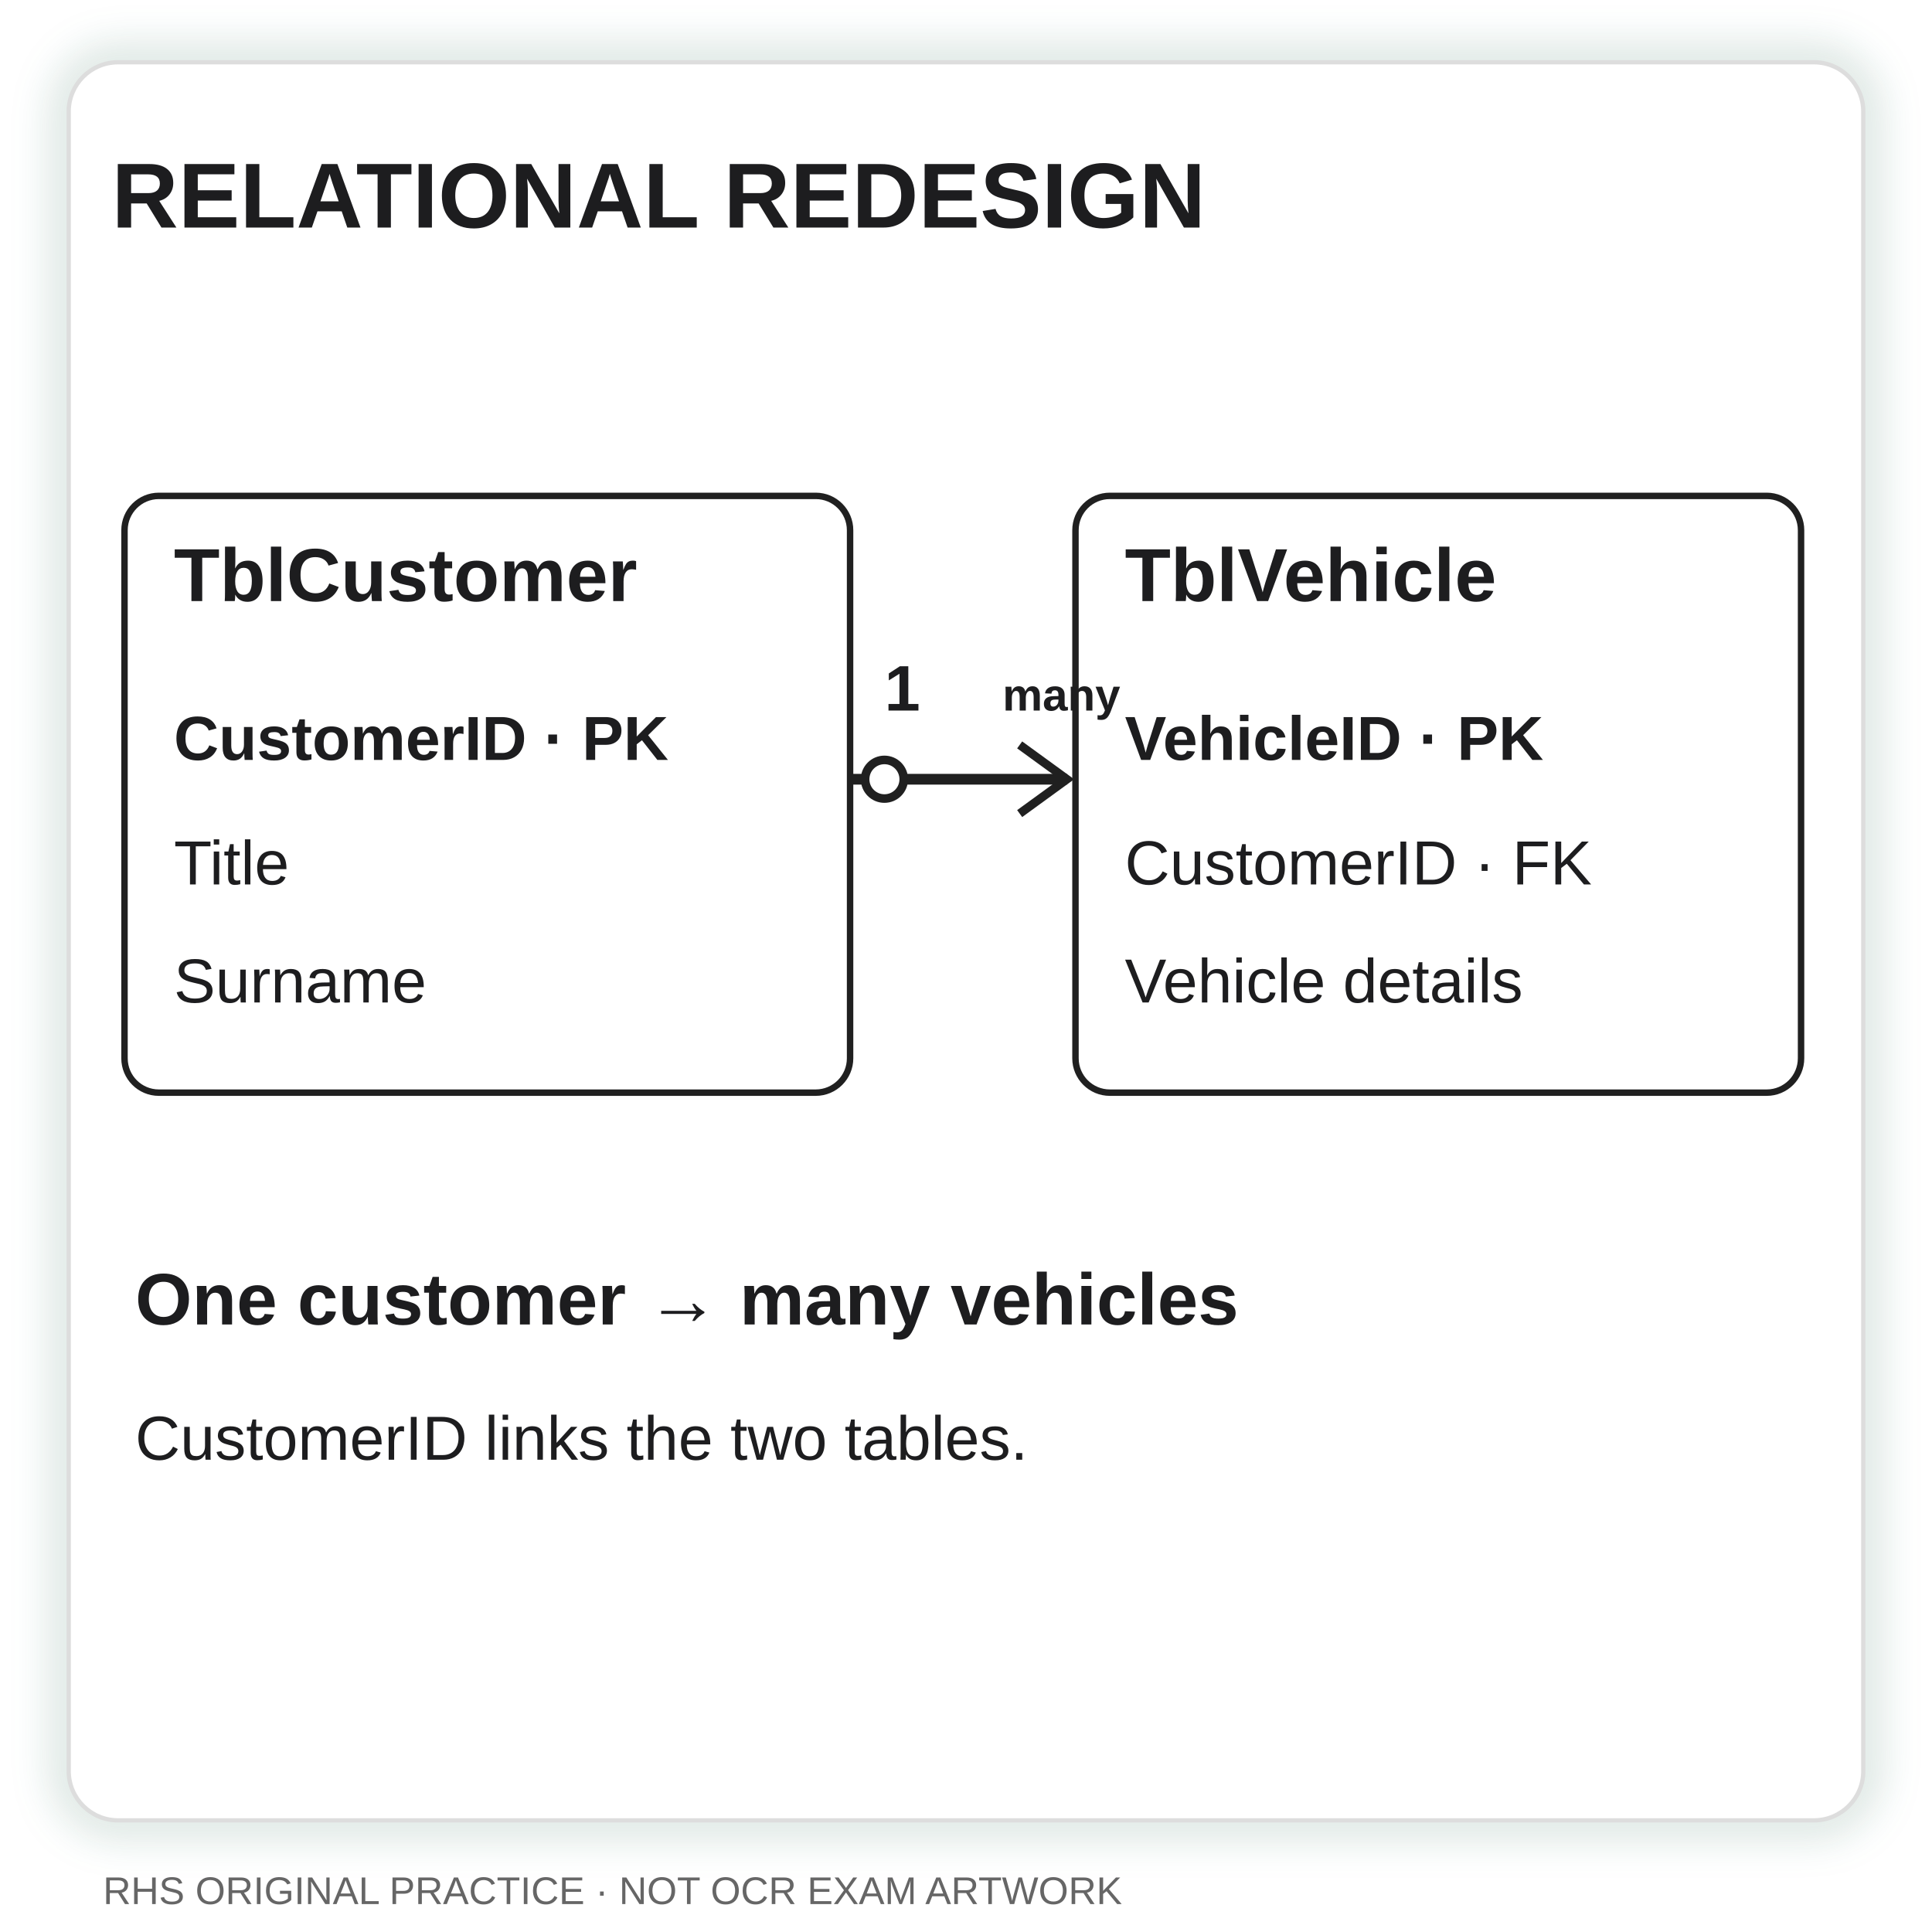
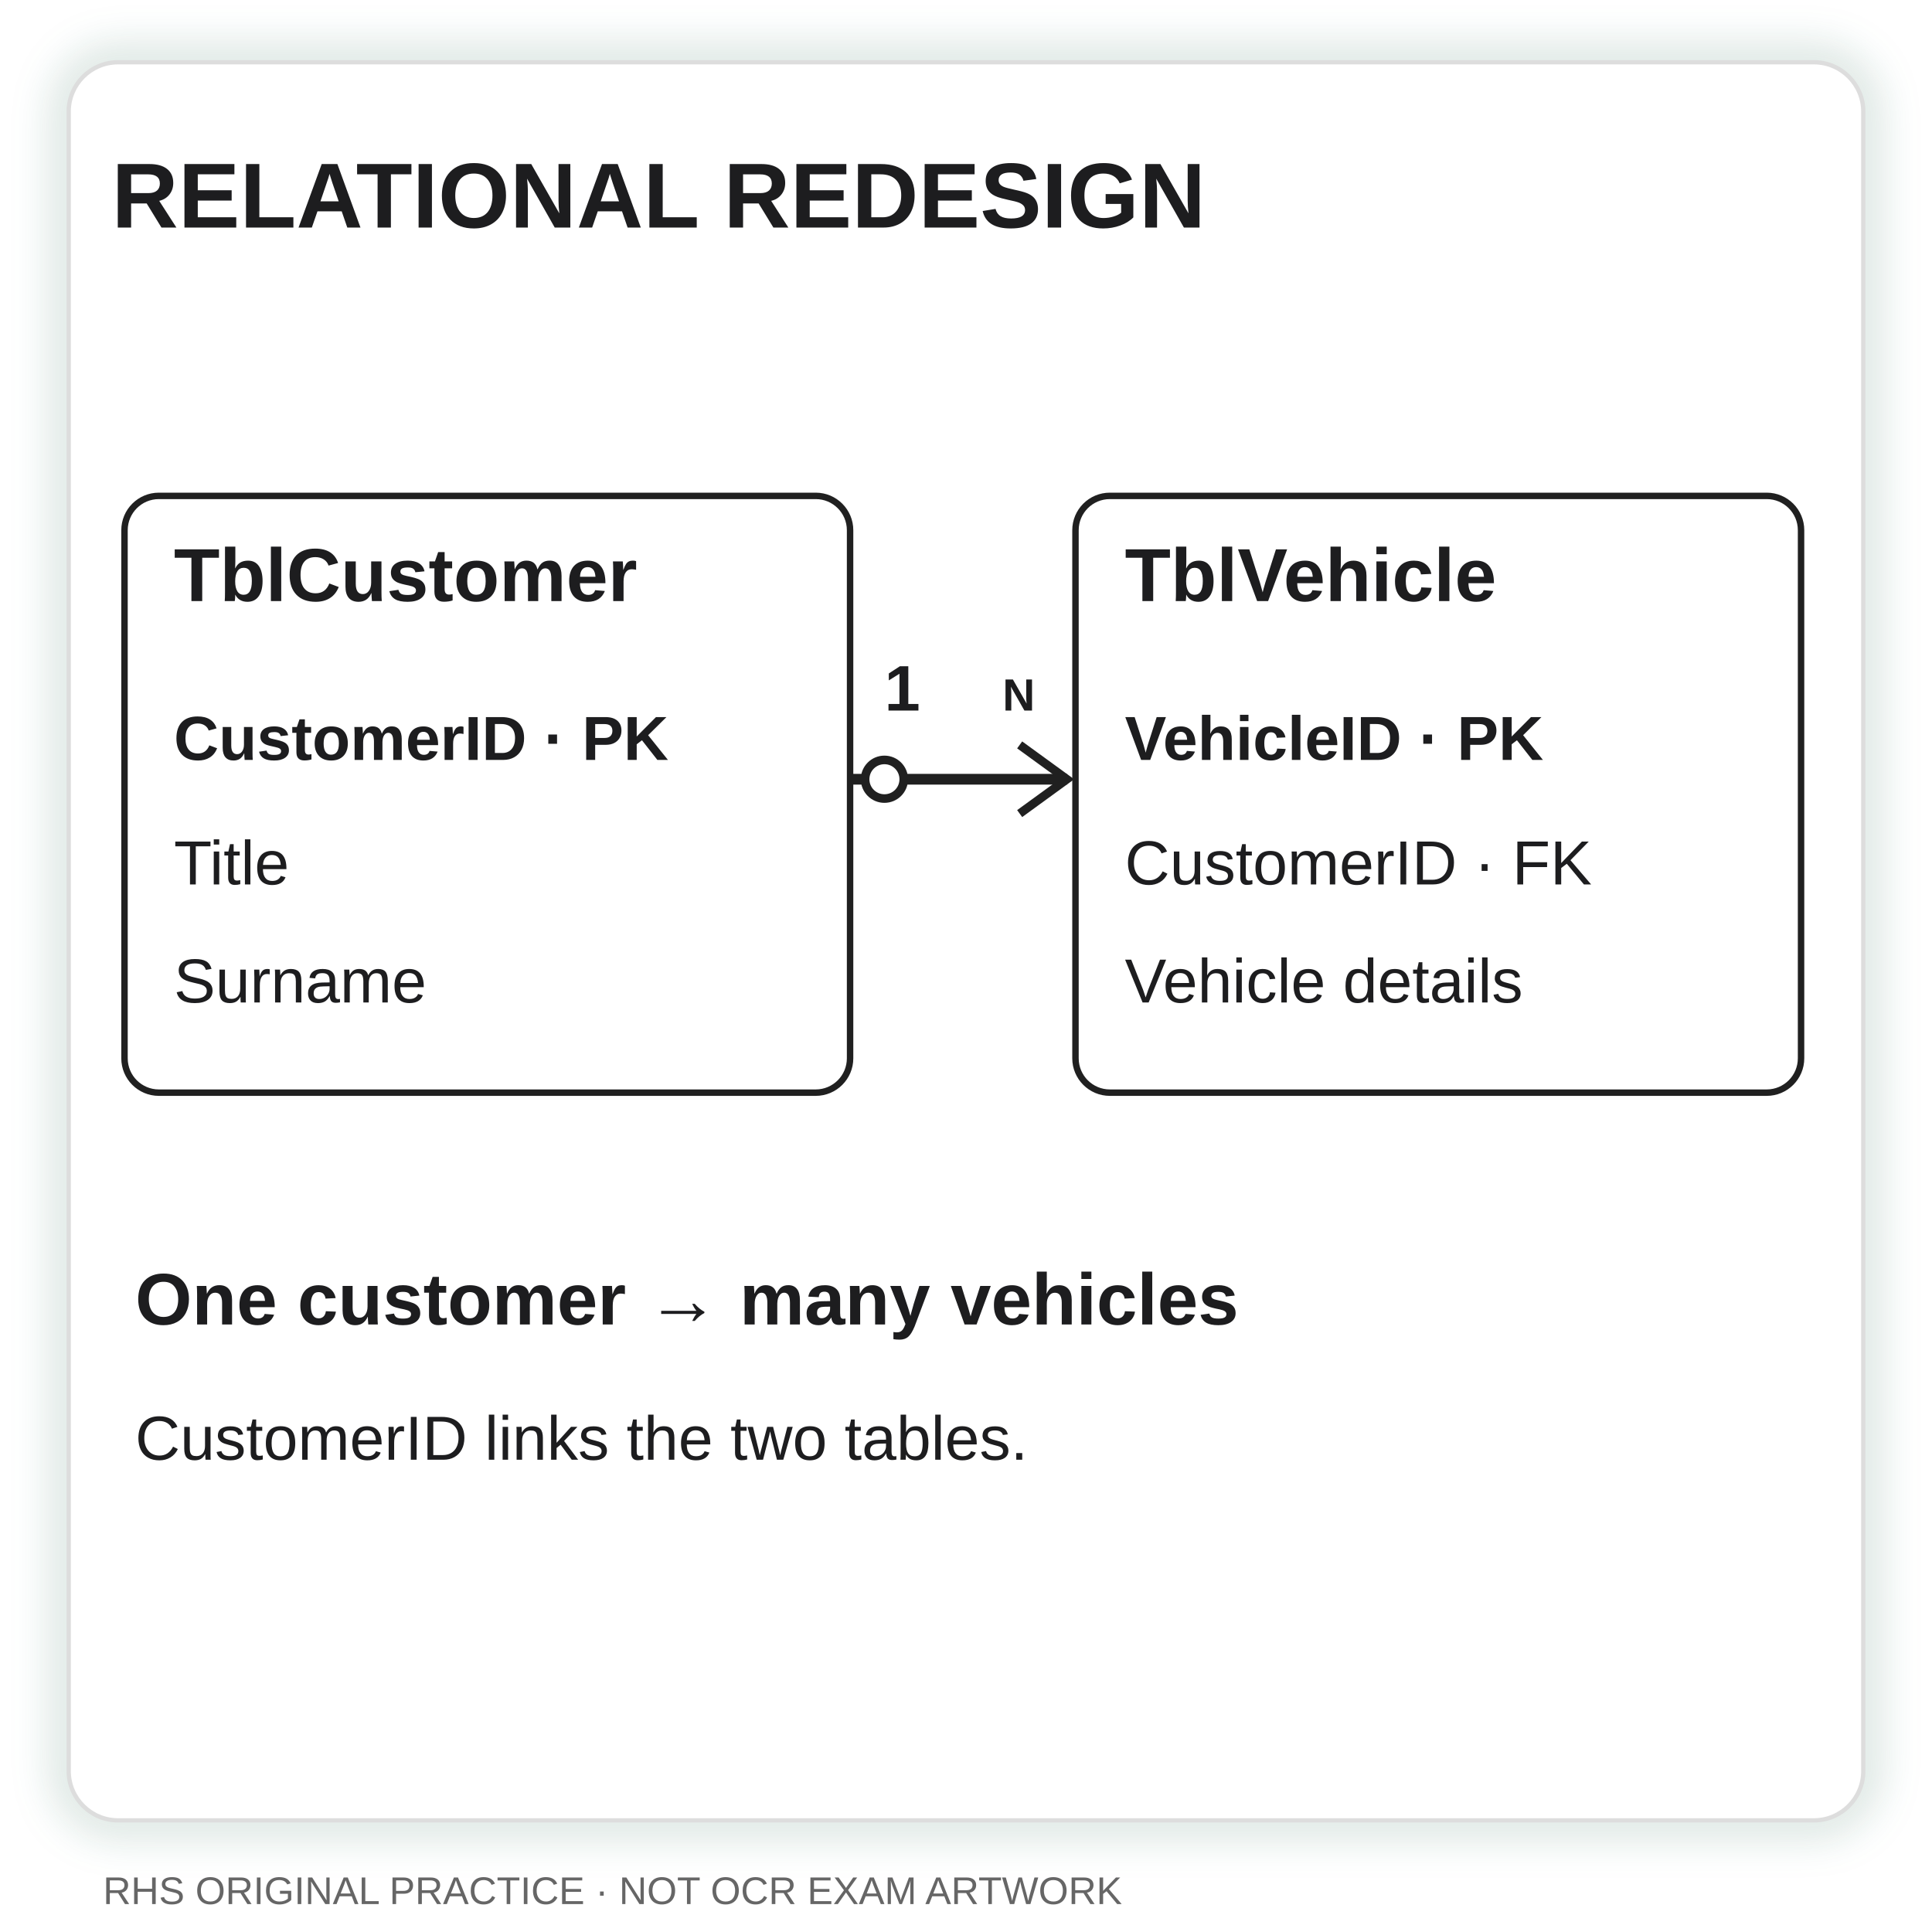
<svg xmlns="http://www.w3.org/2000/svg" viewBox="0 0 900 900" role="img" aria-labelledby="title desc">
  <defs>
    <filter id="glow" x="-70%" y="-70%" width="240%" height="240%">
      <feGaussianBlur stdDeviation="9" />
    </filter>
  </defs>
  <rect width="900" height="900" fill="#fff" />
  <rect x="32" y="29" width="836" height="819" rx="23" fill="none" stroke="#195b42" stroke-width="16" opacity=".17" filter="url(#glow)" />
  <rect x="32" y="29" width="836" height="819" rx="23" fill="#fff" stroke="#ddd" stroke-width="2" />
  <g font-family="Arial,Helvetica,sans-serif">
    <text x="52" y="106" font-size="43" font-weight="750" fill="#1d1d1f">RELATIONAL REDESIGN</text>
    <rect x="58" y="231" width="338" height="278" rx="16" fill="#fff" stroke="#202020" stroke-width="3" />
    <rect x="501" y="231" width="338" height="278" rx="16" fill="#fff" stroke="#202020" stroke-width="3" />
    <text x="81" y="280" fill="#1d1d1f" font-size="35" font-weight="750">TblCustomer</text>
    <text x="81" y="354" fill="#1d1d1f" font-size="29" font-weight="750">CustomerID · PK</text>
    <text x="81" y="412" fill="#1d1d1f" font-size="29" font-weight="500">Title</text>
    <text x="81" y="467" fill="#1d1d1f" font-size="29" font-weight="500">Surname</text>
    <text x="524" y="280" fill="#1d1d1f" font-size="35" font-weight="750">TblVehicle</text>
    <text x="524" y="354" fill="#1d1d1f" font-size="29" font-weight="750">VehicleID · PK</text>
    <text x="524" y="412" fill="#1d1d1f" font-size="29" font-weight="500">CustomerID · FK</text>
    <text x="524" y="467" fill="#1d1d1f" font-size="29" font-weight="500">Vehicle details</text>
    <path d="M397 363 L497 363" stroke="#202020" stroke-width="5" fill="none" />
    <circle cx="412" cy="363" r="9" fill="white" stroke="#202020" stroke-width="4" />
    <path d="M475 347 L497 363 L475 379" stroke="#202020" stroke-width="4" fill="none" />
    <text x="412" y="331" fill="#1d1d1f" font-size="30" font-weight="750">1</text>
-     <text x="467" y="331" fill="#1d1d1f" font-size="21" font-weight="750">many</text>
+     <text x="467" y="331" fill="#1d1d1f" font-size="21" font-weight="750">N</text>
    <text x="63" y="617" fill="#1d1d1f" font-size="34" font-weight="750">One customer → many vehicles</text>
    <text x="63" y="680" fill="#1d1d1f" font-size="29" font-weight="500">CustomerID links the two tables.</text>
  </g>
  <text x="48" y="887" font-family="Arial,sans-serif" font-size="18" fill="#666">RHS ORIGINAL PRACTICE · NOT OCR EXAM ARTWORK</text>
</svg>
